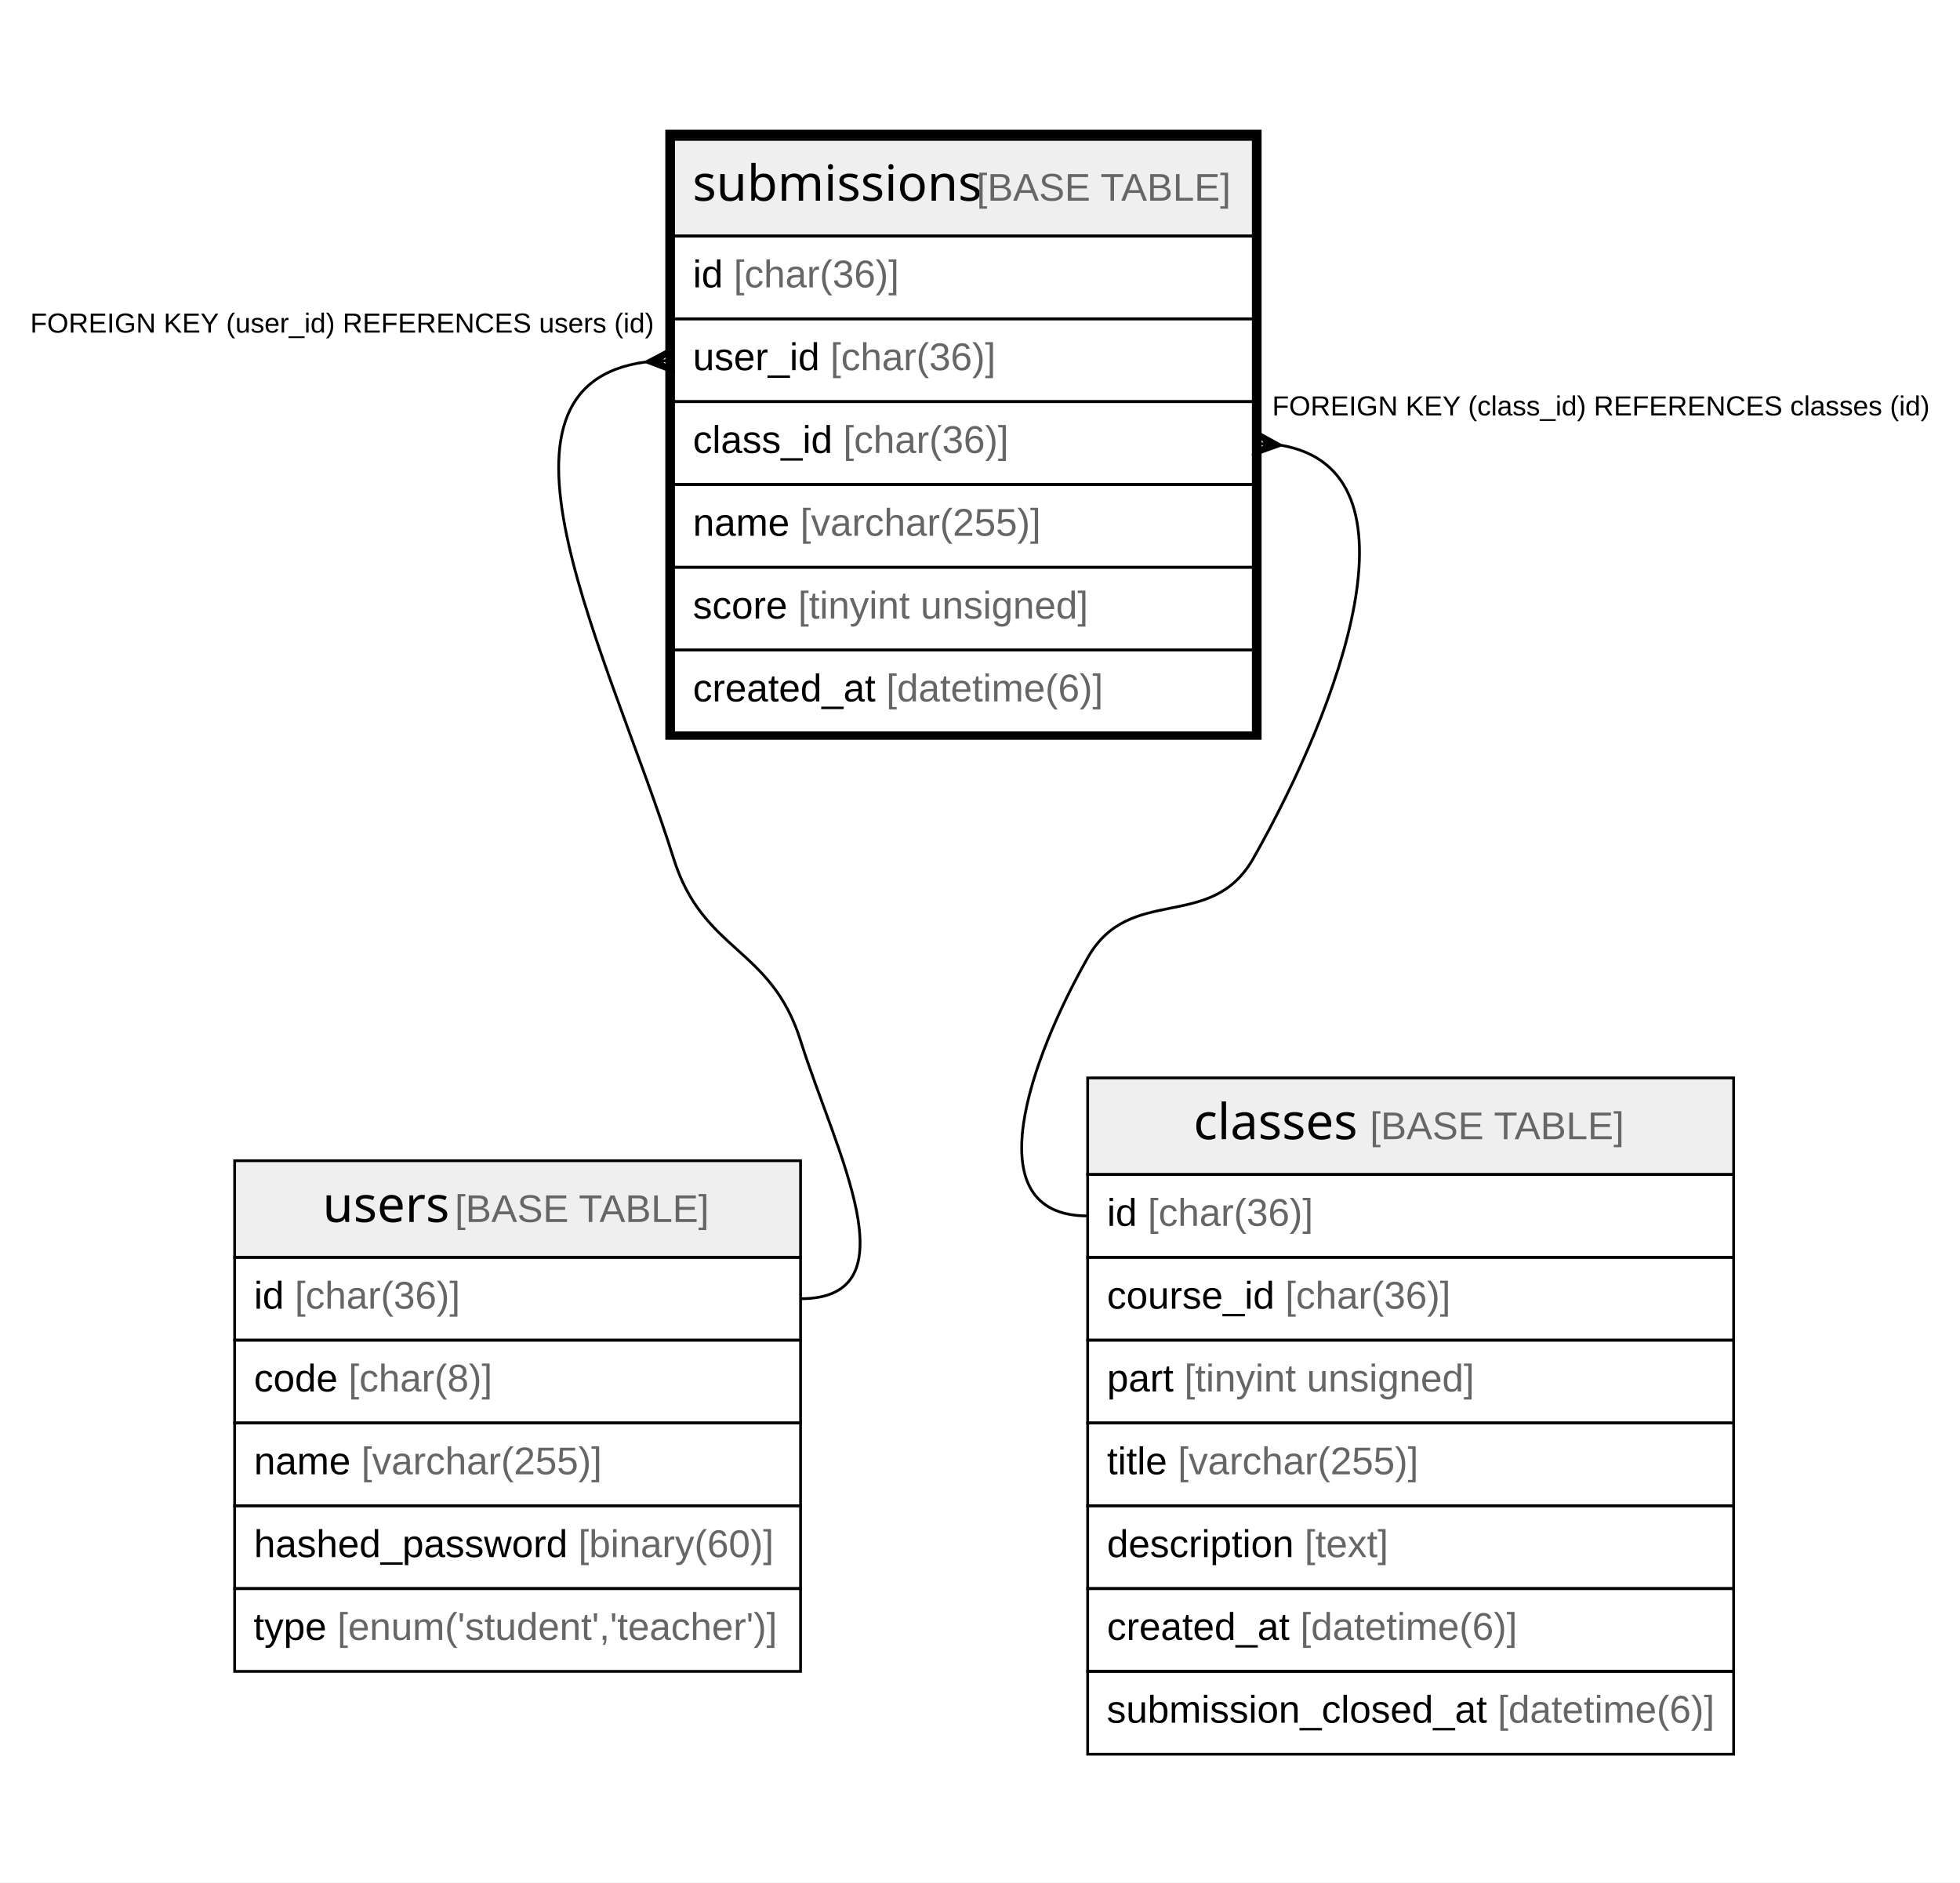
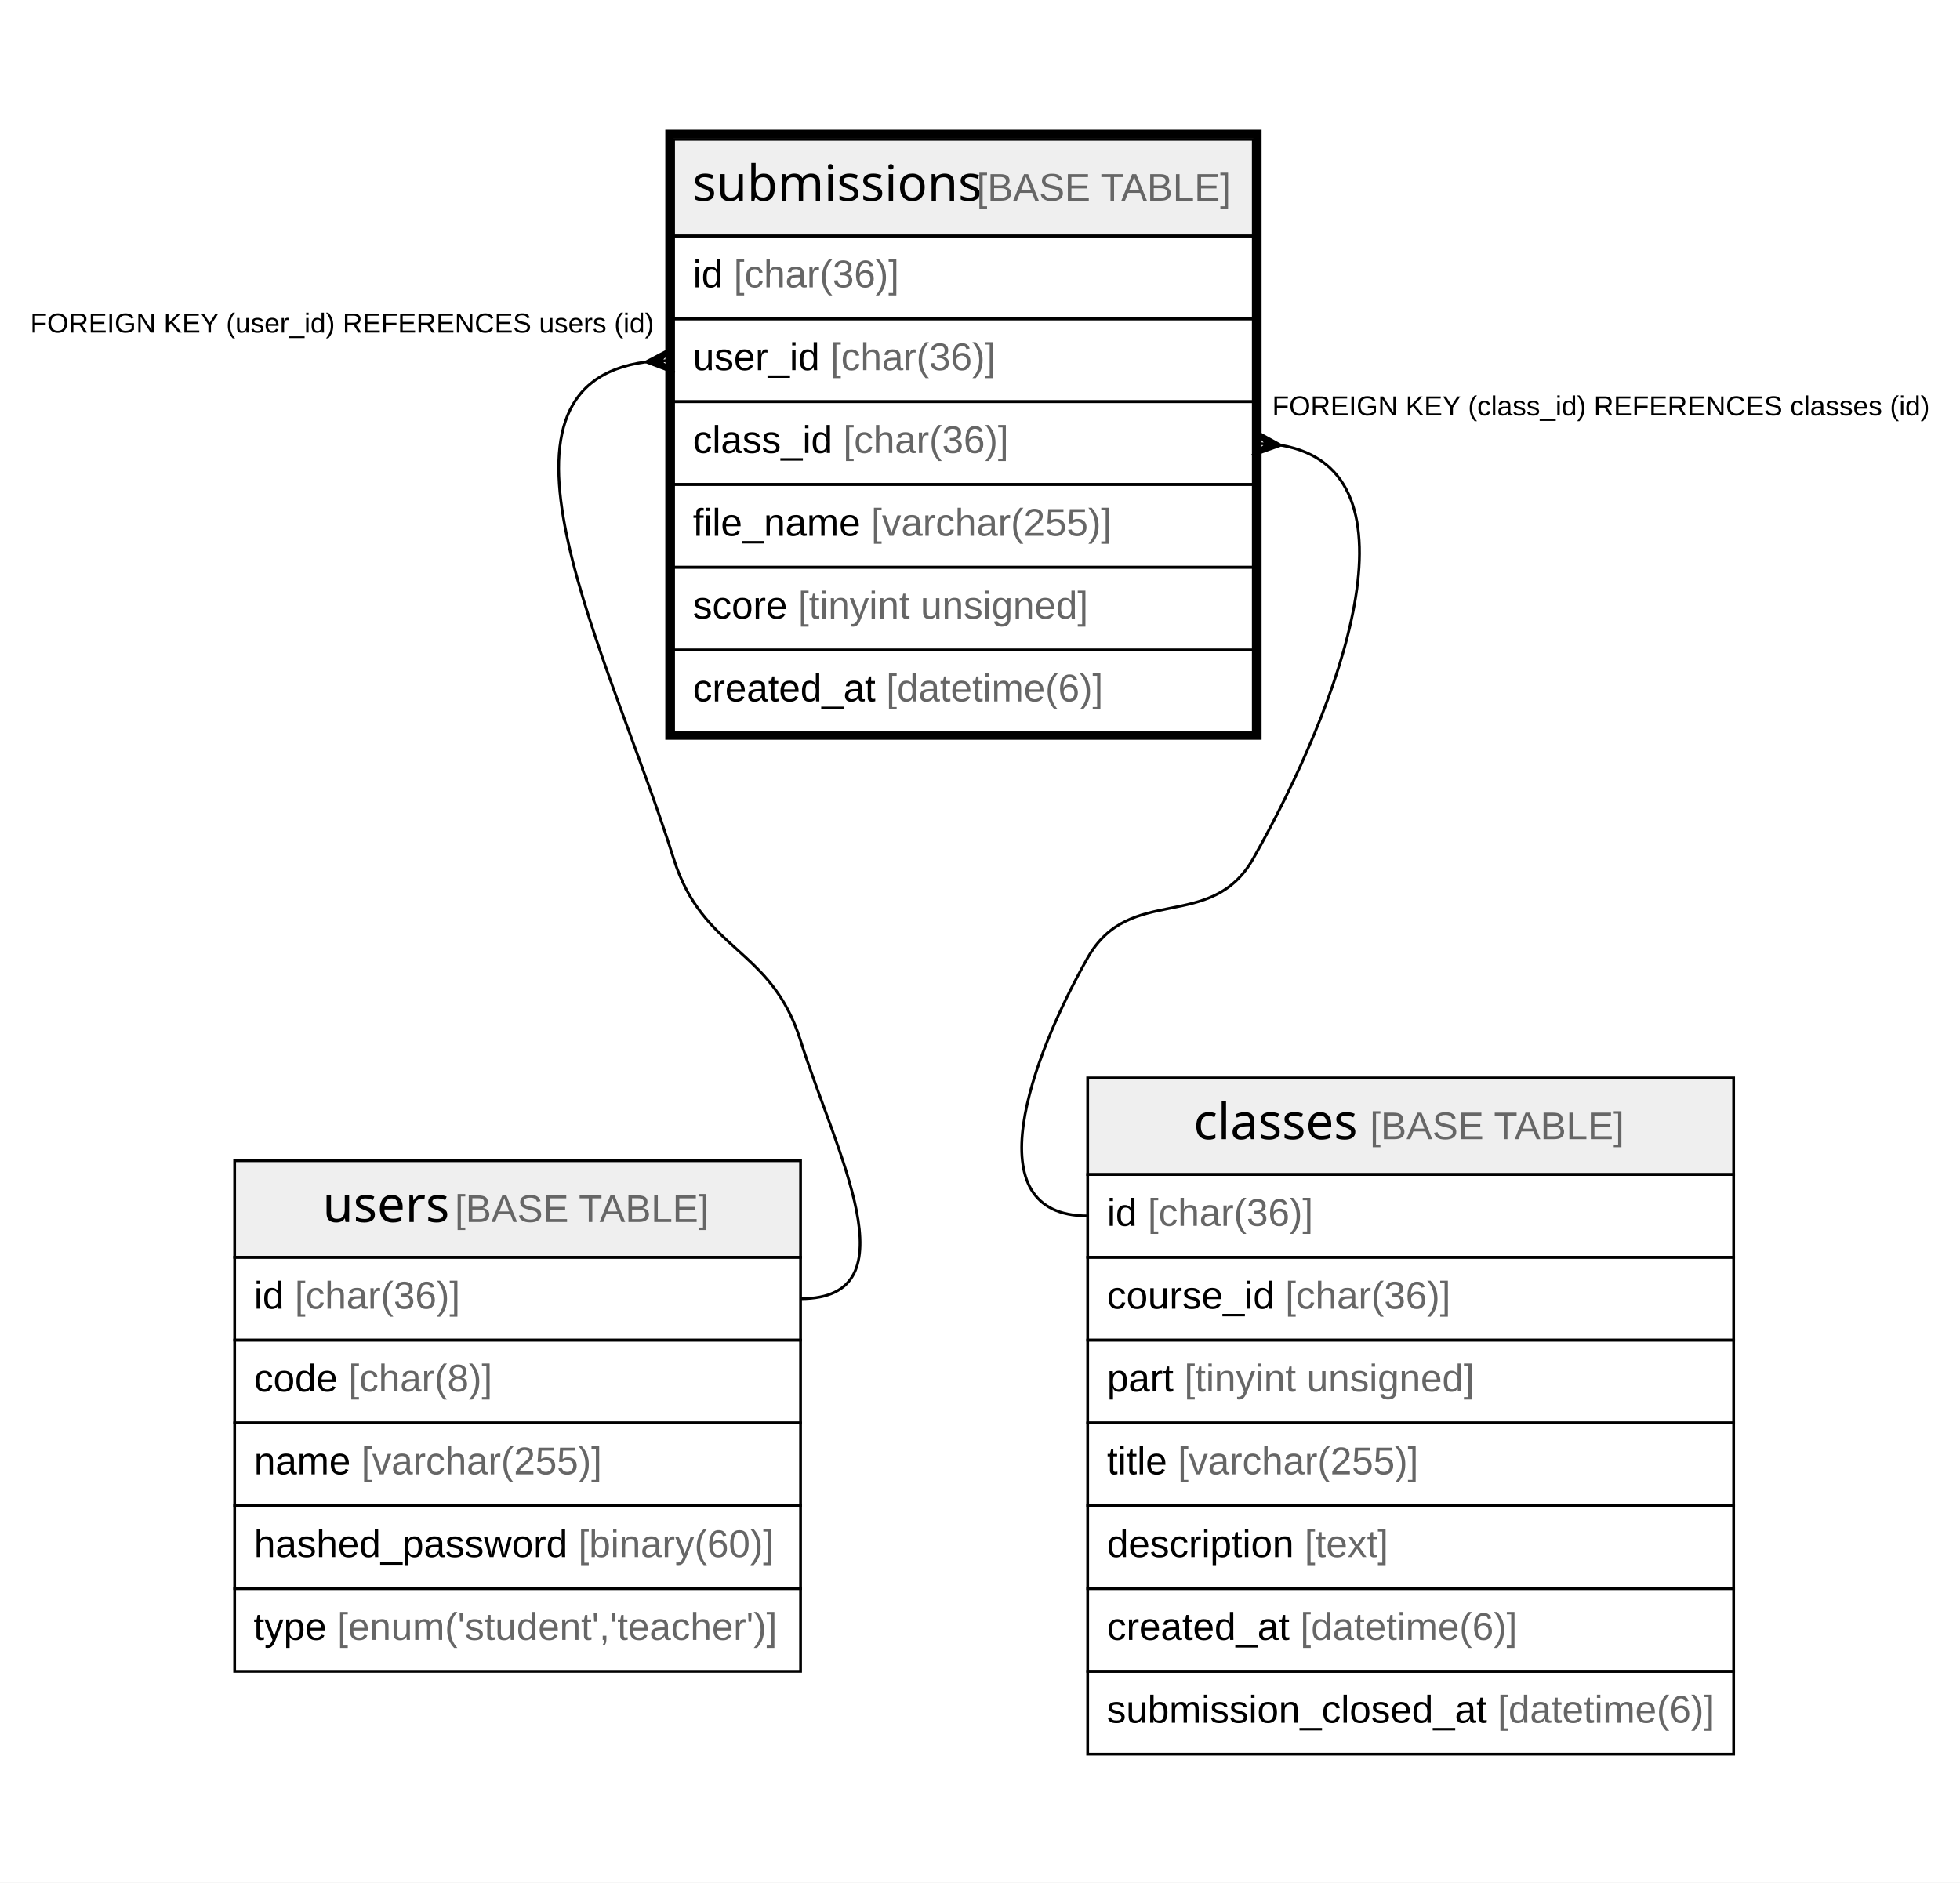
<svg xmlns="http://www.w3.org/2000/svg" width="710pt" height="682pt" viewBox="0.00 0.00 710.00 682.00">
  <g id="graph0" class="graph" transform="scale(1 1) rotate(0) translate(4 678)">
    <polygon fill="#ffffff" stroke="transparent" points="-4,4 -4,-678 706,-678 706,4 -4,4" />
    <g id="node1" class="node">
      <polygon fill="#efefef" stroke="transparent" points="240,-592.5 240,-627.5 450,-627.5 450,-592.5 240,-592.5" />
      <polygon fill="none" stroke="#000000" points="240,-592.5 240,-627.5 450,-627.5 450,-592.5 240,-592.5" />
      <text text-anchor="start" x="246.87" y="-605.3" font-family="Arial Bold" font-size="18.00" fill="#000000">submissions</text>
      <text text-anchor="start" x="345.876" y="-605.3" font-family="Arial" font-size="14.00" fill="#000000"> </text>
      <text text-anchor="start" x="349.766" y="-605.3" font-family="Arial" font-size="14.00" fill="#666666">[BASE TABLE]</text>
      <polygon fill="none" stroke="#000000" points="240,-562.5 240,-592.5 450,-592.5 450,-562.5 240,-562.5" />
      <text text-anchor="start" x="247" y="-573.9" font-family="Arial" font-size="14.00" fill="#000000">id </text>
      <text text-anchor="start" x="261.78" y="-573.9" font-family="Arial" font-size="14.00" fill="#666666">[char(36)]</text>
      <polygon fill="none" stroke="#000000" points="240,-532.5 240,-562.5 450,-562.5 450,-532.5 240,-532.5" />
      <text text-anchor="start" x="247" y="-543.9" font-family="Arial" font-size="14.00" fill="#000000">user_id </text>
      <text text-anchor="start" x="296.788" y="-543.9" font-family="Arial" font-size="14.00" fill="#666666">[char(36)]</text>
      <polygon fill="none" stroke="#000000" points="240,-502.5 240,-532.5 450,-532.5 450,-502.5 240,-502.5" />
      <text text-anchor="start" x="247" y="-513.9" font-family="Arial" font-size="14.00" fill="#000000">class_id </text>
      <text text-anchor="start" x="301.452" y="-513.9" font-family="Arial" font-size="14.00" fill="#666666">[char(36)]</text>
      <polygon fill="none" stroke="#000000" points="240,-472.5 240,-502.5 450,-502.5 450,-472.5 240,-472.5" />
-       <text text-anchor="start" x="247" y="-483.9" font-family="Arial" font-size="14.00" fill="#000000">name </text>
-       <text text-anchor="start" x="285.899" y="-483.9" font-family="Arial" font-size="14.00" fill="#666666">[varchar(255)]</text>
+       <text text-anchor="start" x="247" y="-483.9" font-family="Arial" font-size="14.00" fill="#000000">file_name </text>
+       <text text-anchor="start" x="311.568" y="-483.9" font-family="Arial" font-size="14.00" fill="#666666">[varchar(255)]</text>
      <polygon fill="none" stroke="#000000" points="240,-442.5 240,-472.5 450,-472.5 450,-442.5 240,-442.5" />
      <text text-anchor="start" x="247" y="-453.9" font-family="Arial" font-size="14.00" fill="#000000">score </text>
      <text text-anchor="start" x="285.116" y="-453.9" font-family="Arial" font-size="14.00" fill="#666666">[tinyint unsigned]</text>
      <polygon fill="none" stroke="#000000" points="240,-412.5 240,-442.5 450,-442.5 450,-412.5 240,-412.5" />
      <text text-anchor="start" x="247" y="-423.9" font-family="Arial" font-size="14.00" fill="#000000">created_at </text>
      <text text-anchor="start" x="317.028" y="-423.9" font-family="Arial" font-size="14.00" fill="#666666">[datetime(6)]</text>
      <polygon fill="none" stroke="#000000" stroke-width="3" points="238.5,-411.5 238.5,-629.5 451.5,-629.5 451.5,-411.5 238.5,-411.5" />
    </g>
    <g id="node2" class="node">
      <polygon fill="#efefef" stroke="transparent" points="81,-222.5 81,-257.5 286,-257.5 286,-222.5 81,-222.5" />
      <polygon fill="none" stroke="#000000" points="81,-222.5 81,-257.5 286,-257.5 286,-222.5 81,-222.5" />
      <text text-anchor="start" x="112.871" y="-235.3" font-family="Arial Bold" font-size="18.00" fill="#000000">users</text>
      <text text-anchor="start" x="156.875" y="-235.3" font-family="Arial" font-size="14.00" fill="#000000"> </text>
      <text text-anchor="start" x="160.766" y="-235.3" font-family="Arial" font-size="14.00" fill="#666666">[BASE TABLE]</text>
      <polygon fill="none" stroke="#000000" points="81,-192.5 81,-222.5 286,-222.5 286,-192.5 81,-192.5" />
      <text text-anchor="start" x="88" y="-203.9" font-family="Arial" font-size="14.00" fill="#000000">id </text>
      <text text-anchor="start" x="102.78" y="-203.9" font-family="Arial" font-size="14.00" fill="#666666">[char(36)]</text>
      <polygon fill="none" stroke="#000000" points="81,-162.5 81,-192.5 286,-192.5 286,-162.5 81,-162.5" />
      <text text-anchor="start" x="88" y="-173.9" font-family="Arial" font-size="14.00" fill="#000000">code </text>
      <text text-anchor="start" x="122.238" y="-173.9" font-family="Arial" font-size="14.00" fill="#666666">[char(8)]</text>
      <polygon fill="none" stroke="#000000" points="81,-132.5 81,-162.5 286,-162.5 286,-132.5 81,-132.5" />
      <text text-anchor="start" x="88" y="-143.9" font-family="Arial" font-size="14.00" fill="#000000">name </text>
      <text text-anchor="start" x="126.899" y="-143.9" font-family="Arial" font-size="14.00" fill="#666666">[varchar(255)]</text>
      <polygon fill="none" stroke="#000000" points="81,-102.5 81,-132.5 286,-132.5 286,-102.5 81,-102.5" />
      <text text-anchor="start" x="88" y="-113.9" font-family="Arial" font-size="14.00" fill="#000000">hashed_password </text>
      <text text-anchor="start" x="205.484" y="-113.9" font-family="Arial" font-size="14.00" fill="#666666">[binary(60)]</text>
      <polygon fill="none" stroke="#000000" points="81,-72.5 81,-102.5 286,-102.5 286,-72.5 81,-72.5" />
      <text text-anchor="start" x="87.844" y="-83.9" font-family="Arial" font-size="14.00" fill="#000000">type </text>
      <text text-anchor="start" x="118.191" y="-83.9" font-family="Arial" font-size="14.00" fill="#666666">[enum('student','teacher')]</text>
    </g>
    <g id="edge1" class="edge">
      <path fill="none" stroke="#000000" d="M229.999,-546.883C164.761,-538.215 217.04,-440.097 240,-367 250.715,-332.888 275.285,-335.112 286,-301 298.453,-261.354 327.556,-207.5 286,-207.5" />
      <polygon fill="#000000" stroke="#000000" points="230.019,-546.884 239.723,-551.991 235.01,-547.192 240,-547.5 240,-547.5 240,-547.5 235.01,-547.192 240.277,-543.009 230.019,-546.884 230.019,-546.884" />
      <text text-anchor="start" x="6.945" y="-557.5" font-family="Arial" font-size="10.00" fill="#000000">FOREIGN KEY (user_id) REFERENCES users (id)</text>
    </g>
    <g id="node3" class="node">
      <polygon fill="#efefef" stroke="transparent" points="390,-252.5 390,-287.5 624,-287.5 624,-252.5 390,-252.5" />
      <polygon fill="none" stroke="#000000" points="390,-252.5 390,-287.5 624,-287.5 624,-252.5 390,-252.5" />
      <text text-anchor="start" x="428.37" y="-265.3" font-family="Arial Bold" font-size="18.00" fill="#000000">classes</text>
      <text text-anchor="start" x="488.376" y="-265.3" font-family="Arial" font-size="14.00" fill="#000000"> </text>
      <text text-anchor="start" x="492.267" y="-265.3" font-family="Arial" font-size="14.00" fill="#666666">[BASE TABLE]</text>
      <polygon fill="none" stroke="#000000" points="390,-222.5 390,-252.5 624,-252.5 624,-222.5 390,-222.5" />
      <text text-anchor="start" x="397" y="-233.9" font-family="Arial" font-size="14.00" fill="#000000">id </text>
      <text text-anchor="start" x="411.78" y="-233.9" font-family="Arial" font-size="14.00" fill="#666666">[char(36)]</text>
      <polygon fill="none" stroke="#000000" points="390,-192.5 390,-222.5 624,-222.5 624,-192.5 390,-192.5" />
      <text text-anchor="start" x="397" y="-203.9" font-family="Arial" font-size="14.00" fill="#000000">course_id </text>
      <text text-anchor="start" x="461.571" y="-203.9" font-family="Arial" font-size="14.00" fill="#666666">[char(36)]</text>
      <polygon fill="none" stroke="#000000" points="390,-162.5 390,-192.5 624,-192.5 624,-162.5 390,-162.5" />
      <text text-anchor="start" x="397" y="-173.9" font-family="Arial" font-size="14.00" fill="#000000">part </text>
      <text text-anchor="start" x="425.007" y="-173.9" font-family="Arial" font-size="14.00" fill="#666666">[tinyint unsigned]</text>
      <polygon fill="none" stroke="#000000" points="390,-132.5 390,-162.5 624,-162.5 624,-132.5 390,-132.5" />
      <text text-anchor="start" x="397" y="-143.9" font-family="Arial" font-size="14.00" fill="#000000">title </text>
      <text text-anchor="start" x="422.668" y="-143.9" font-family="Arial" font-size="14.00" fill="#666666">[varchar(255)]</text>
      <polygon fill="none" stroke="#000000" points="390,-102.5 390,-132.5 624,-132.5 624,-102.5 390,-102.5" />
      <text text-anchor="start" x="397" y="-113.9" font-family="Arial" font-size="14.00" fill="#000000">description </text>
      <text text-anchor="start" x="468.568" y="-113.9" font-family="Arial" font-size="14.00" fill="#666666">[text]</text>
      <polygon fill="none" stroke="#000000" points="390,-72.5 390,-102.5 624,-102.5 624,-72.5 390,-72.5" />
      <text text-anchor="start" x="397" y="-83.9" font-family="Arial" font-size="14.00" fill="#000000">created_at </text>
      <text text-anchor="start" x="467.028" y="-83.9" font-family="Arial" font-size="14.00" fill="#666666">[datetime(6)]</text>
      <polygon fill="none" stroke="#000000" points="390,-42.5 390,-72.5 624,-72.5 624,-42.5 390,-42.5" />
      <text text-anchor="start" x="396.924" y="-53.9" font-family="Arial" font-size="14.00" fill="#000000">submission_closed_at </text>
      <text text-anchor="start" x="538.512" y="-53.9" font-family="Arial" font-size="14.00" fill="#666666">[datetime(6)]</text>
    </g>
    <g id="edge2" class="edge">
      <path fill="none" stroke="#000000" d="M460.086,-516.693C513.18,-507.507 481.154,-422.024 450,-367 434.678,-339.938 405.322,-358.062 390,-331 369.526,-294.838 348.444,-237.5 390,-237.5" />
      <polygon fill="#000000" stroke="#000000" points="459.968,-516.702 449.641,-513.014 454.984,-517.101 450,-517.5 450,-517.5 450,-517.5 454.984,-517.101 450.359,-521.986 459.968,-516.702 459.968,-516.702" />
      <text text-anchor="start" x="456.834" y="-527.5" font-family="Arial" font-size="10.00" fill="#000000">FOREIGN KEY (class_id) REFERENCES classes (id)</text>
    </g>
  </g>
</svg>
